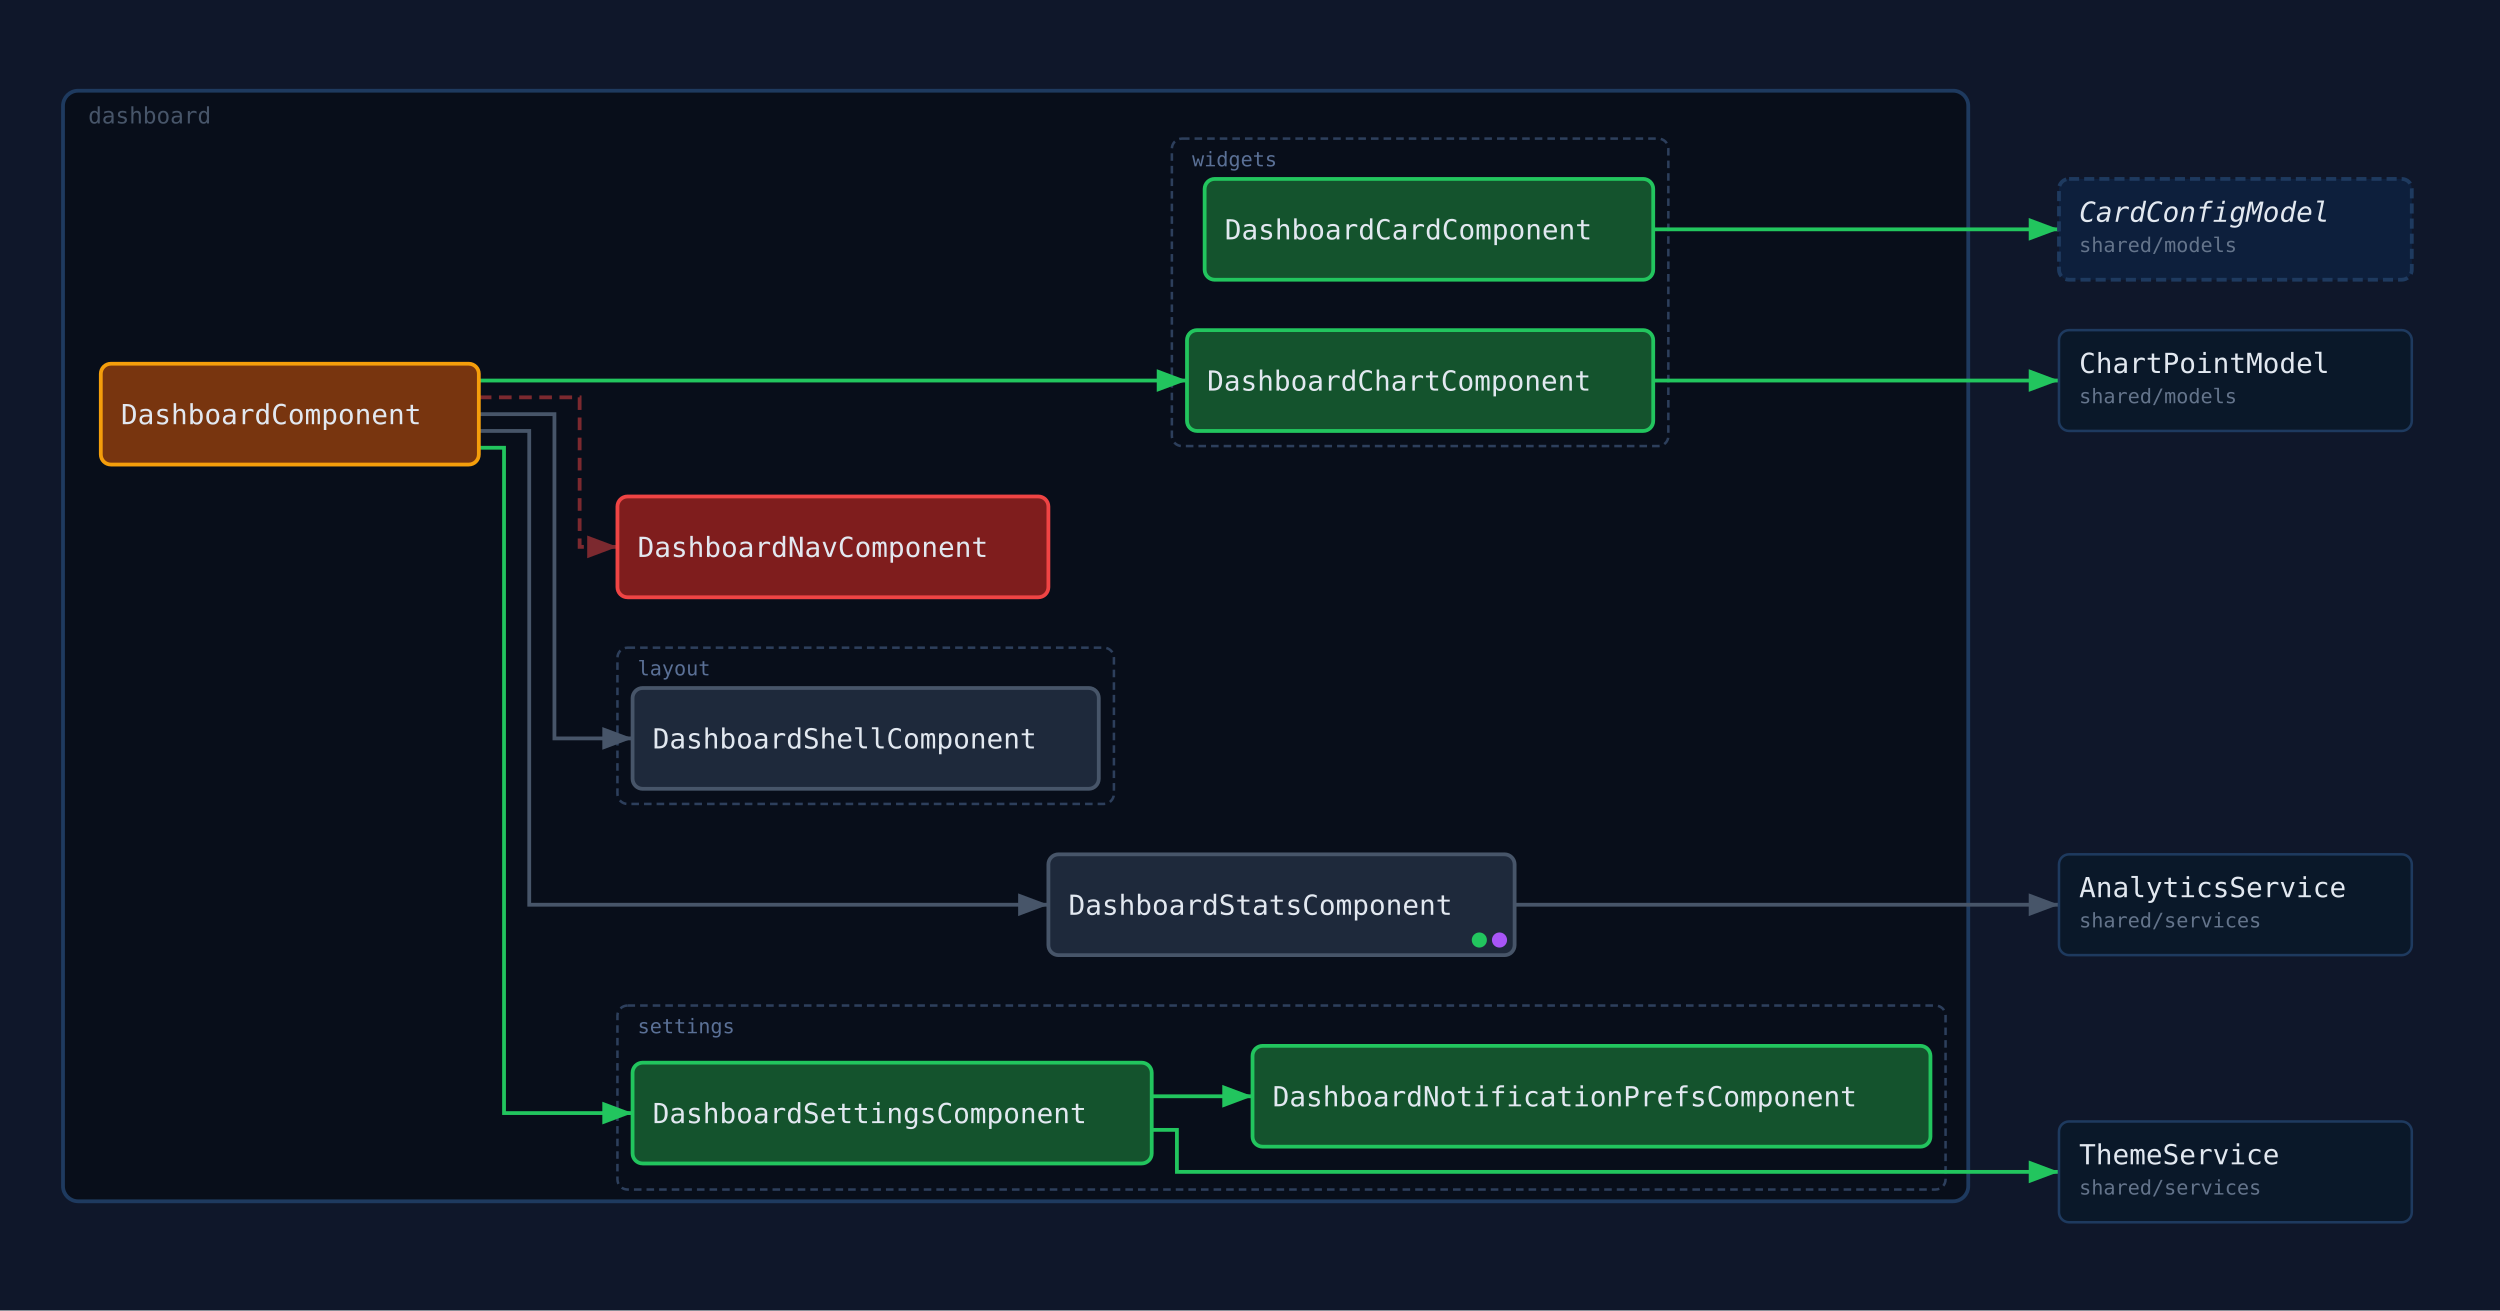
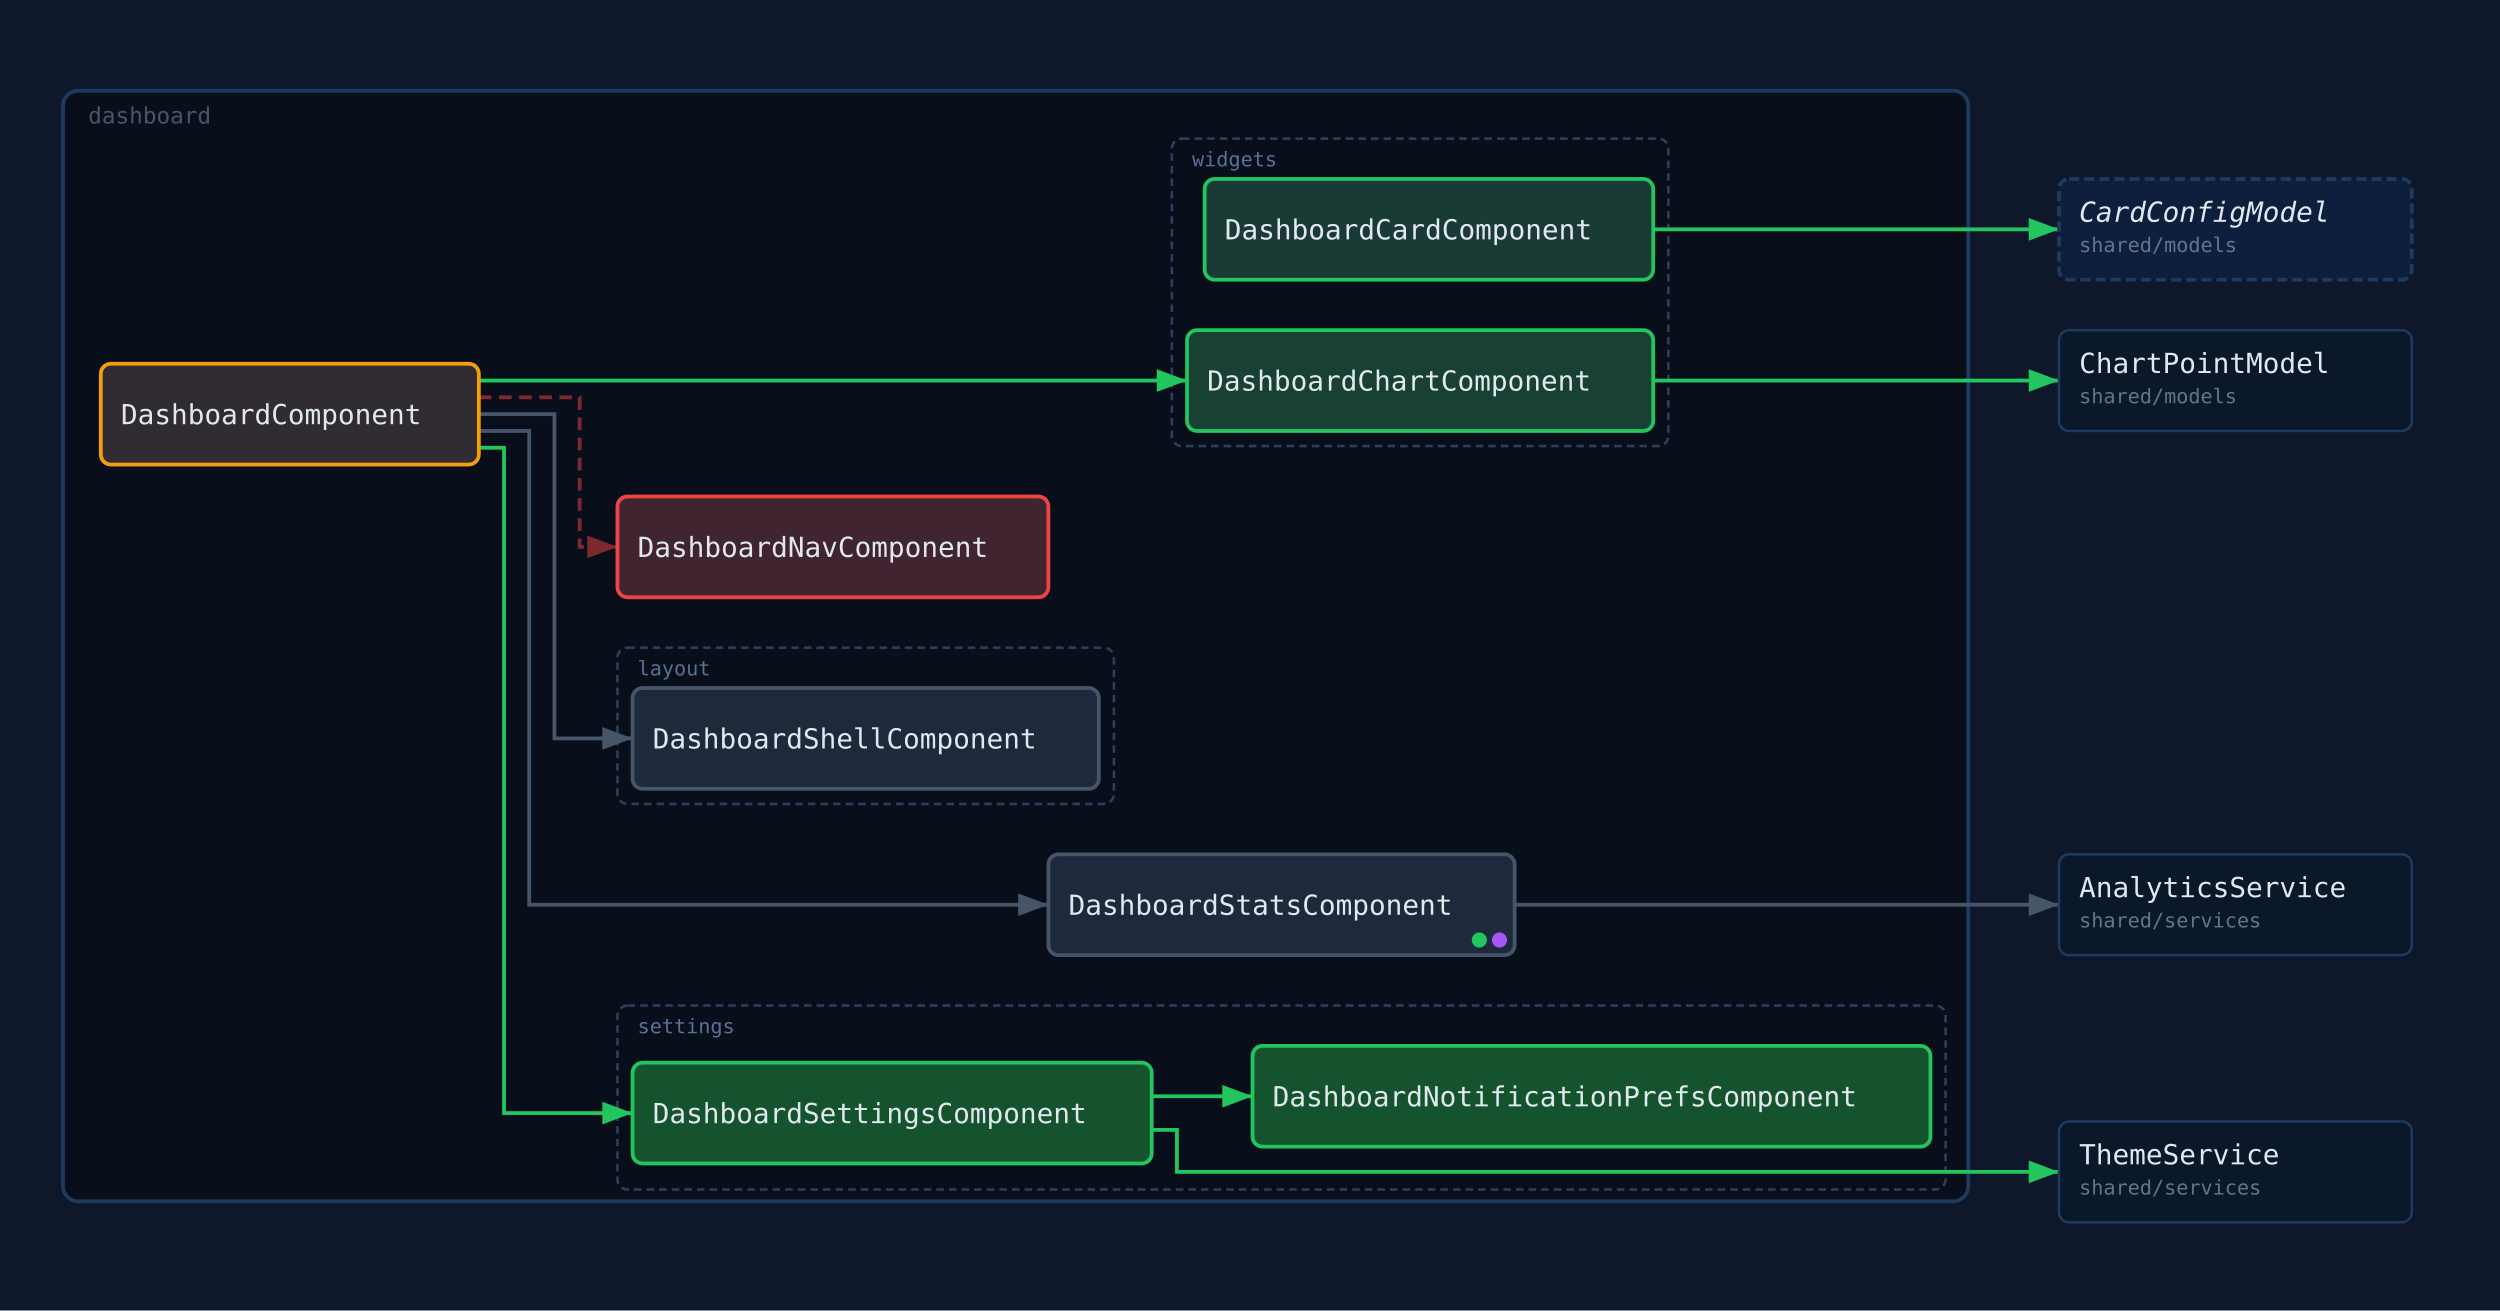
<svg xmlns="http://www.w3.org/2000/svg" width="992" height="520" viewBox="0 0 992 520">
  <defs>
    <marker id="arrow-added" markerWidth="8" markerHeight="6" refX="8" refY="3" orient="auto">
      <polygon points="0 0, 8 3, 0 6" fill="#22c55e" />
    </marker>
    <marker id="arrow-modified" markerWidth="8" markerHeight="6" refX="8" refY="3" orient="auto">
      <polygon points="0 0, 8 3, 0 6" fill="#f59e0b" />
    </marker>
    <marker id="arrow-removed" markerWidth="8" markerHeight="6" refX="8" refY="3" orient="auto">
      <polygon points="0 0, 8 3, 0 6" fill="#ef4444" />
    </marker>
    <marker id="arrow-unchanged" markerWidth="8" markerHeight="6" refX="8" refY="3" orient="auto">
      <polygon points="0 0, 8 3, 0 6" fill="#475569" />
    </marker>
  </defs>
  <rect width="992" height="520" fill="#0f172a" />
  <rect x="25" y="36" width="756" height="440.667" rx="6" fill="#080e1a" stroke="#1e3a5f" stroke-width="1.5" />
  <text x="35" y="49" font-family="Fira Code, monospace" font-size="9" fill="#475569">dashboard</text>
  <rect x="245" y="257" width="197" height="62" rx="4" fill="none" stroke="#2d3f5c" stroke-width="1" stroke-dasharray="3,2" />
  <text x="253" y="268" font-family="Fira Code, monospace" font-size="8" fill="#5a7096">layout</text>
  <rect x="245" y="399" width="527" height="73" rx="4" fill="none" stroke="#2d3f5c" stroke-width="1" stroke-dasharray="3,2" />
  <text x="253" y="410" font-family="Fira Code, monospace" font-size="8" fill="#5a7096">settings</text>
  <rect x="465" y="55" width="197" height="122" rx="4" fill="none" stroke="#2d3f5c" stroke-width="1" stroke-dasharray="3,2" />
  <text x="473" y="66" font-family="Fira Code, monospace" font-size="8" fill="#5a7096">widgets</text>
  <path d="M 457 435 L 497 435" fill="none" stroke="#22c55e" stroke-width="1.5" opacity="1" marker-end="url(#arrow-added)" />
  <path d="M 190 171 L 210 171 L 210 359 L 416 359" fill="none" stroke="#475569" stroke-width="1.5" opacity="1" marker-end="url(#arrow-unchanged)" />
  <path d="M 190 164.333 L 220 164.333 L 220 293 L 251 293" fill="none" stroke="#475569" stroke-width="1.5" opacity="1" marker-end="url(#arrow-unchanged)" />
  <path d="M 190 177.667 L 200 177.667 L 200 441.667 L 251 441.667" fill="none" stroke="#22c55e" stroke-width="1.5" opacity="1" marker-end="url(#arrow-added)" />
  <path d="M 190 151 L 471 151" fill="none" stroke="#22c55e" stroke-width="1.5" opacity="1" marker-end="url(#arrow-added)" />
  <path d="M 601 359 L 817 359" fill="none" stroke="#475569" stroke-width="1.5" opacity="1" marker-end="url(#arrow-unchanged)" />
  <path d="M 457 448.333 L 467 448.333 L 467 465 L 817 465" fill="none" stroke="#22c55e" stroke-width="1.5" opacity="1" marker-end="url(#arrow-added)" />
  <path d="M 656 91 L 817 91" fill="none" stroke="#22c55e" stroke-width="1.5" opacity="1" marker-end="url(#arrow-added)" />
  <path d="M 656 151 L 817 151" fill="none" stroke="#22c55e" stroke-width="1.5" opacity="1" marker-end="url(#arrow-added)" />
  <path d="M 190 157.667 L 230 157.667 L 230 217 L 245 217" fill="none" stroke="#ef4444" stroke-width="1.5" opacity="0.5" stroke-dasharray="5,3" marker-end="url(#arrow-removed)" />
  <rect x="416" y="339" width="185" height="40" rx="4" fill="#1e293b" stroke="#475569" stroke-width="1.5" />
  <text x="424" y="363" font-family="Fira Code, monospace" font-size="11" fill="#e2e8f0">DashboardStatsComponent</text>
  <circle cx="595" cy="373" r="3" fill="#a855f7" />
  <circle cx="587" cy="373" r="3" fill="#22c55e" />
-   <rect x="40" y="144.333" width="150" height="40" rx="4" fill="#78350f" stroke="#f59e0b" stroke-width="1.5" />
+   <rect x="40" y="144.333" width="150" height="40" rx="4" fill="#312c32" stroke="#f59e0b" stroke-width="1.5" />
  <text x="48" y="168.333" font-family="Fira Code, monospace" font-size="11" fill="#e2e8f0">DashboardComponent</text>
-   <rect x="245" y="197" width="171" height="40" rx="4" fill="#7f1d1d" stroke="#ef4444" stroke-width="1.5" />
+   <rect x="245" y="197" width="171" height="40" rx="4" fill="#402531" stroke="#ef4444" stroke-width="1.5" />
  <text x="253" y="221" font-family="Fira Code, monospace" font-size="11" fill="#e2e8f0">DashboardNavComponent</text>
  <rect x="817" y="339" width="140" height="40" rx="4" fill="#0a1829" stroke="#1e3a5f" stroke-width="1" />
  <text x="825" y="356" font-family="Fira Code, monospace" font-size="11" fill="#e2e8f0">AnalyticsService</text>
  <text x="825" y="368" font-family="Fira Code, monospace" font-size="8" fill="#64748b">shared/services</text>
  <rect x="817" y="445" width="140" height="40" rx="4" fill="#0a1829" stroke="#1e3a5f" stroke-width="1" />
  <text x="825" y="462" font-family="Fira Code, monospace" font-size="11" fill="#e2e8f0">ThemeService</text>
  <text x="825" y="474" font-family="Fira Code, monospace" font-size="8" fill="#64748b">shared/services</text>
  <rect x="817" y="71" width="140" height="40" rx="4" fill="#0d1f3c" stroke="#1e3a5f" stroke-width="1.5" stroke-dasharray="4,2" />
  <text x="825" y="88" font-family="Fira Code, monospace" font-size="11" font-style="italic" fill="#e2e8f0">CardConfigModel</text>
  <text x="825" y="100" font-family="Fira Code, monospace" font-size="8" fill="#64748b">shared/models</text>
  <rect x="817" y="131" width="140" height="40" rx="4" fill="#0a1829" stroke="#1e3a5f" stroke-width="1" />
  <text x="825" y="148" font-family="Fira Code, monospace" font-size="11" fill="#e2e8f0">ChartPointModel</text>
  <text x="825" y="160" font-family="Fira Code, monospace" font-size="8" fill="#64748b">shared/models</text>
  <rect x="251" y="273" width="185" height="40" rx="4" fill="#1e293b" stroke="#475569" stroke-width="1.5" />
  <text x="259" y="297" font-family="Fira Code, monospace" font-size="11" fill="#e2e8f0">DashboardShellComponent</text>
  <rect x="251" y="421.667" width="206" height="40" rx="4" fill="#14532d" stroke="#22c55e" stroke-width="1.5" />
  <text x="259" y="445.667" font-family="Fira Code, monospace" font-size="11" fill="#e2e8f0">DashboardSettingsComponent</text>
  <rect x="497" y="415" width="269" height="40" rx="4" fill="#14532d" stroke="#22c55e" stroke-width="1.5" />
  <text x="505" y="439" font-family="Fira Code, monospace" font-size="11" fill="#e2e8f0">DashboardNotificationPrefsComponent</text>
-   <rect x="478" y="71" width="178" height="40" rx="4" fill="#14532d" stroke="#22c55e" stroke-width="1.5" />
+   <rect x="478" y="71" width="178" height="40" rx="4" fill="#1a3a35" stroke="#22c55e" stroke-width="1.5" />
  <text x="486" y="95" font-family="Fira Code, monospace" font-size="11" fill="#e2e8f0">DashboardCardComponent</text>
-   <rect x="471" y="131" width="185" height="40" rx="4" fill="#14532d" stroke="#22c55e" stroke-width="1.5" />
+   <rect x="471" y="131" width="185" height="40" rx="4" fill="#184033" stroke="#22c55e" stroke-width="1.5" />
  <text x="479" y="155" font-family="Fira Code, monospace" font-size="11" fill="#e2e8f0">DashboardChartComponent</text>
</svg>
